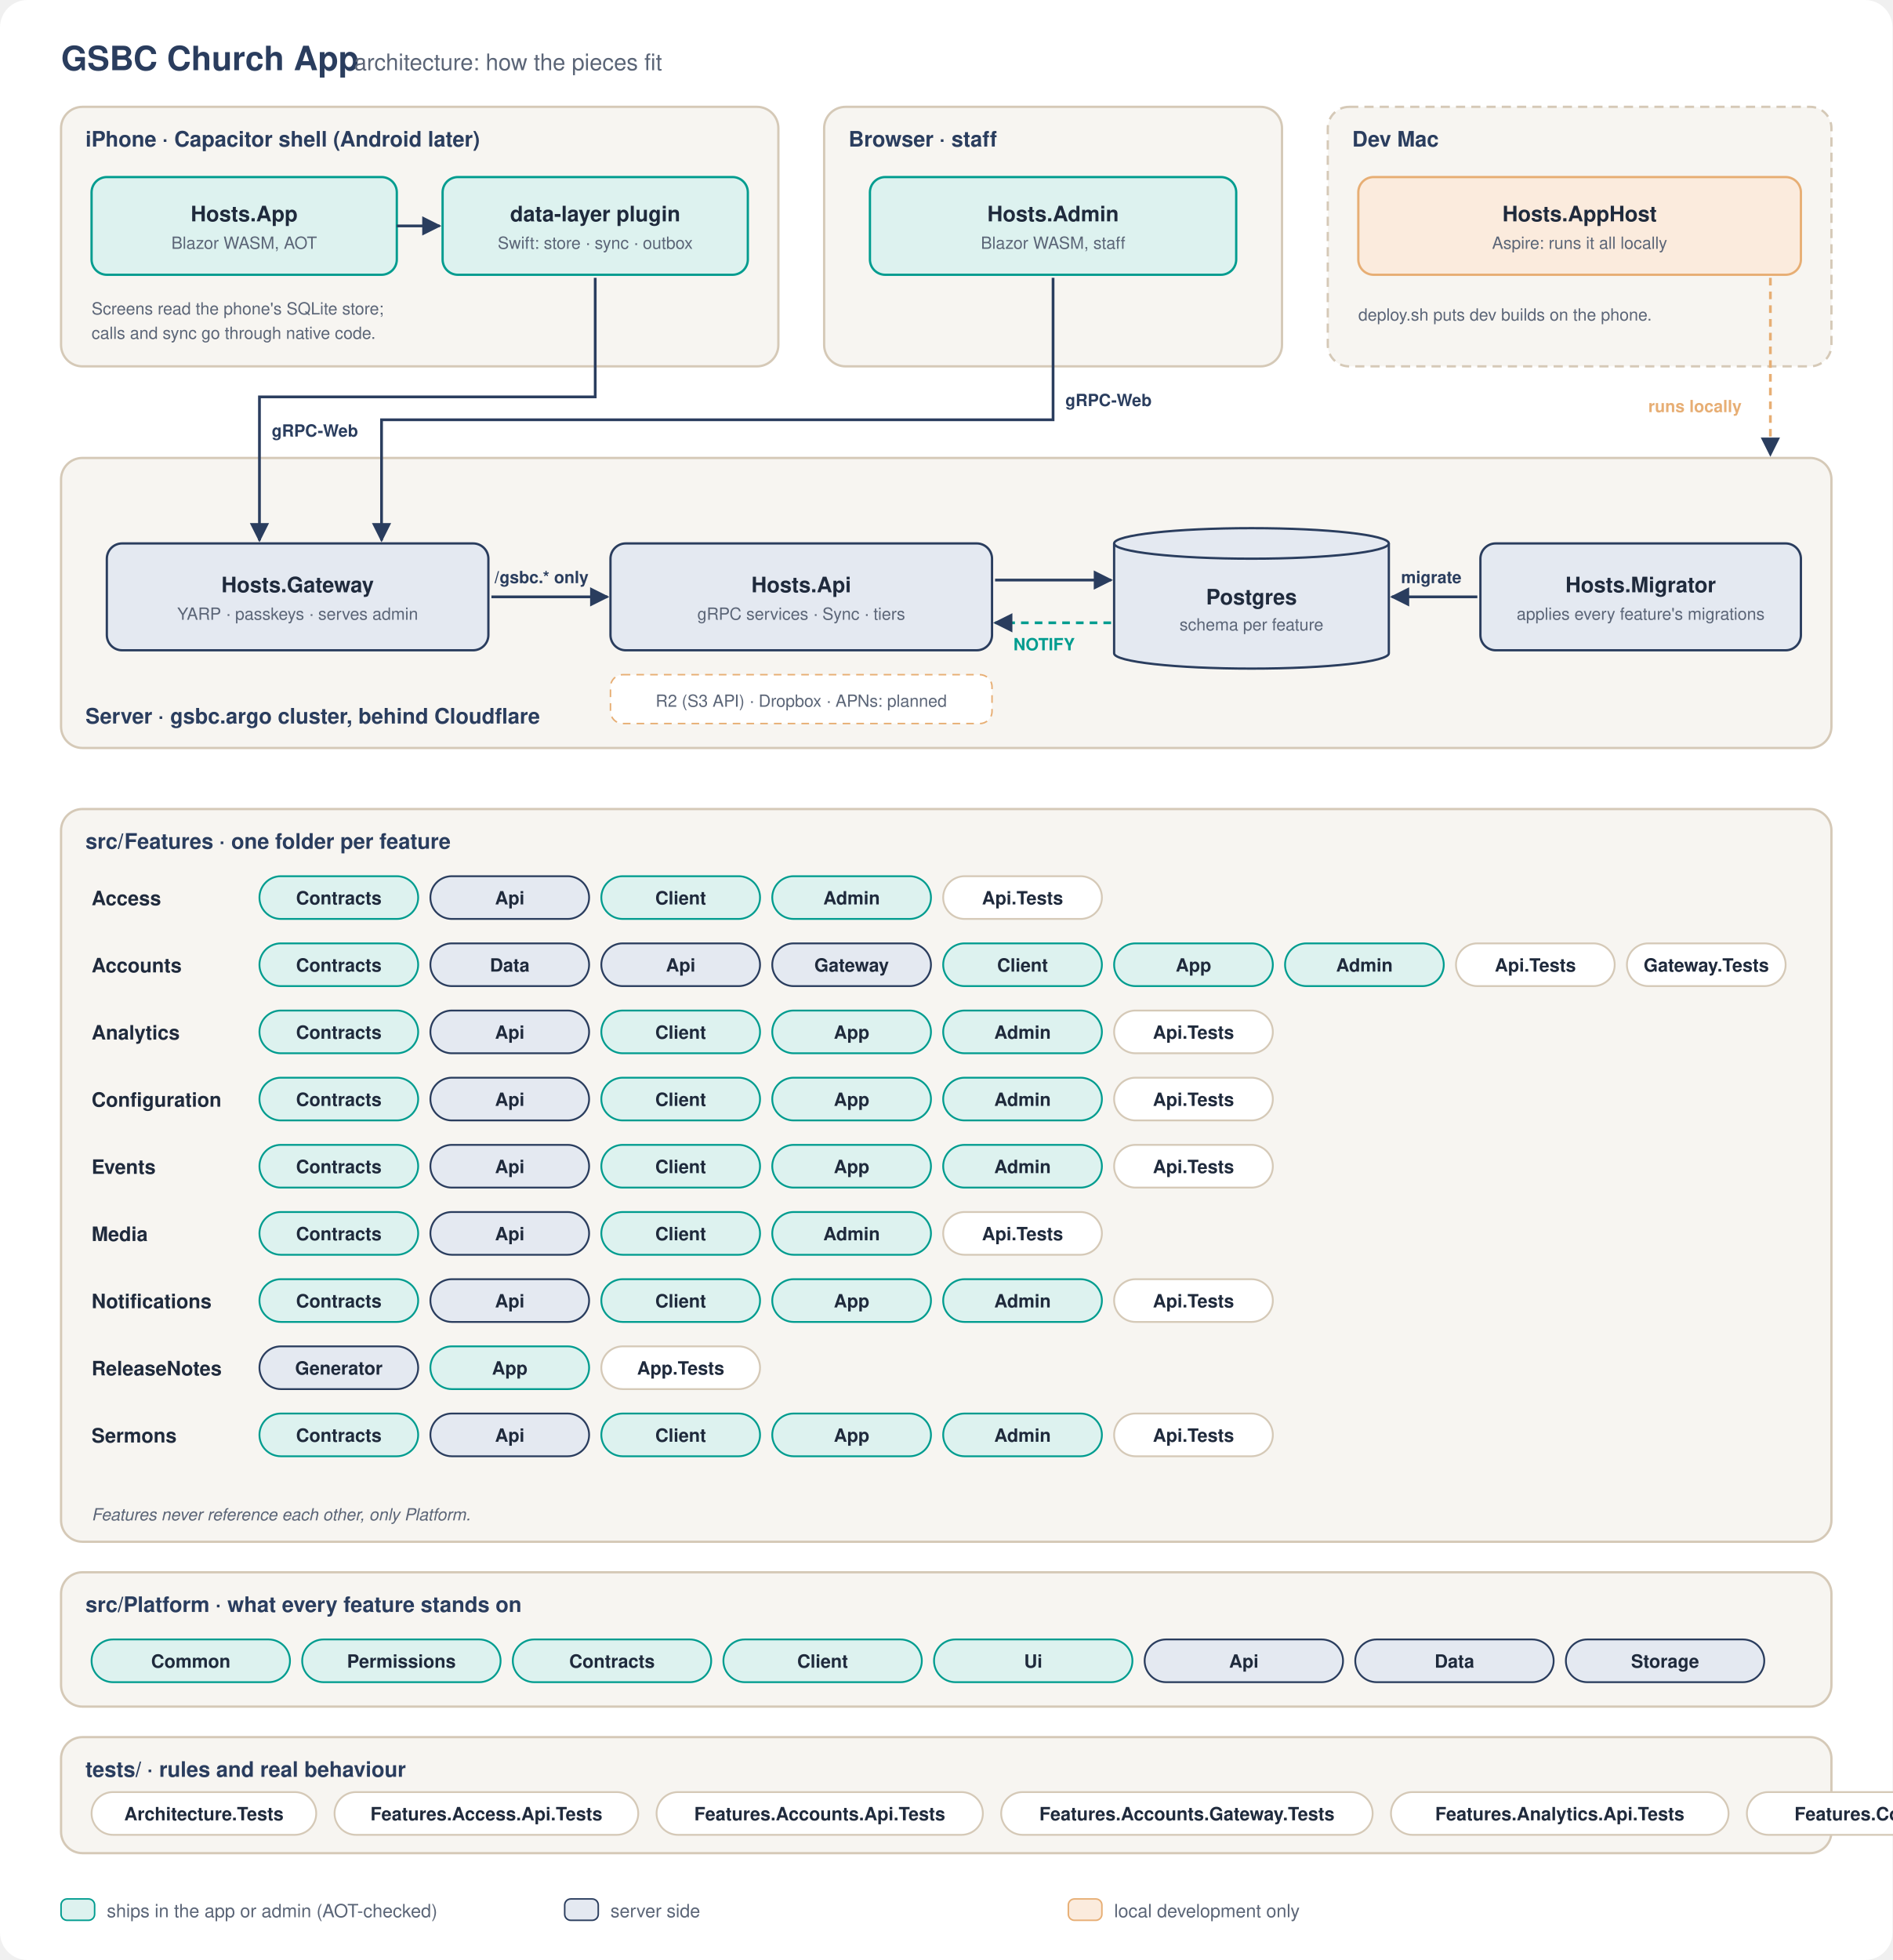
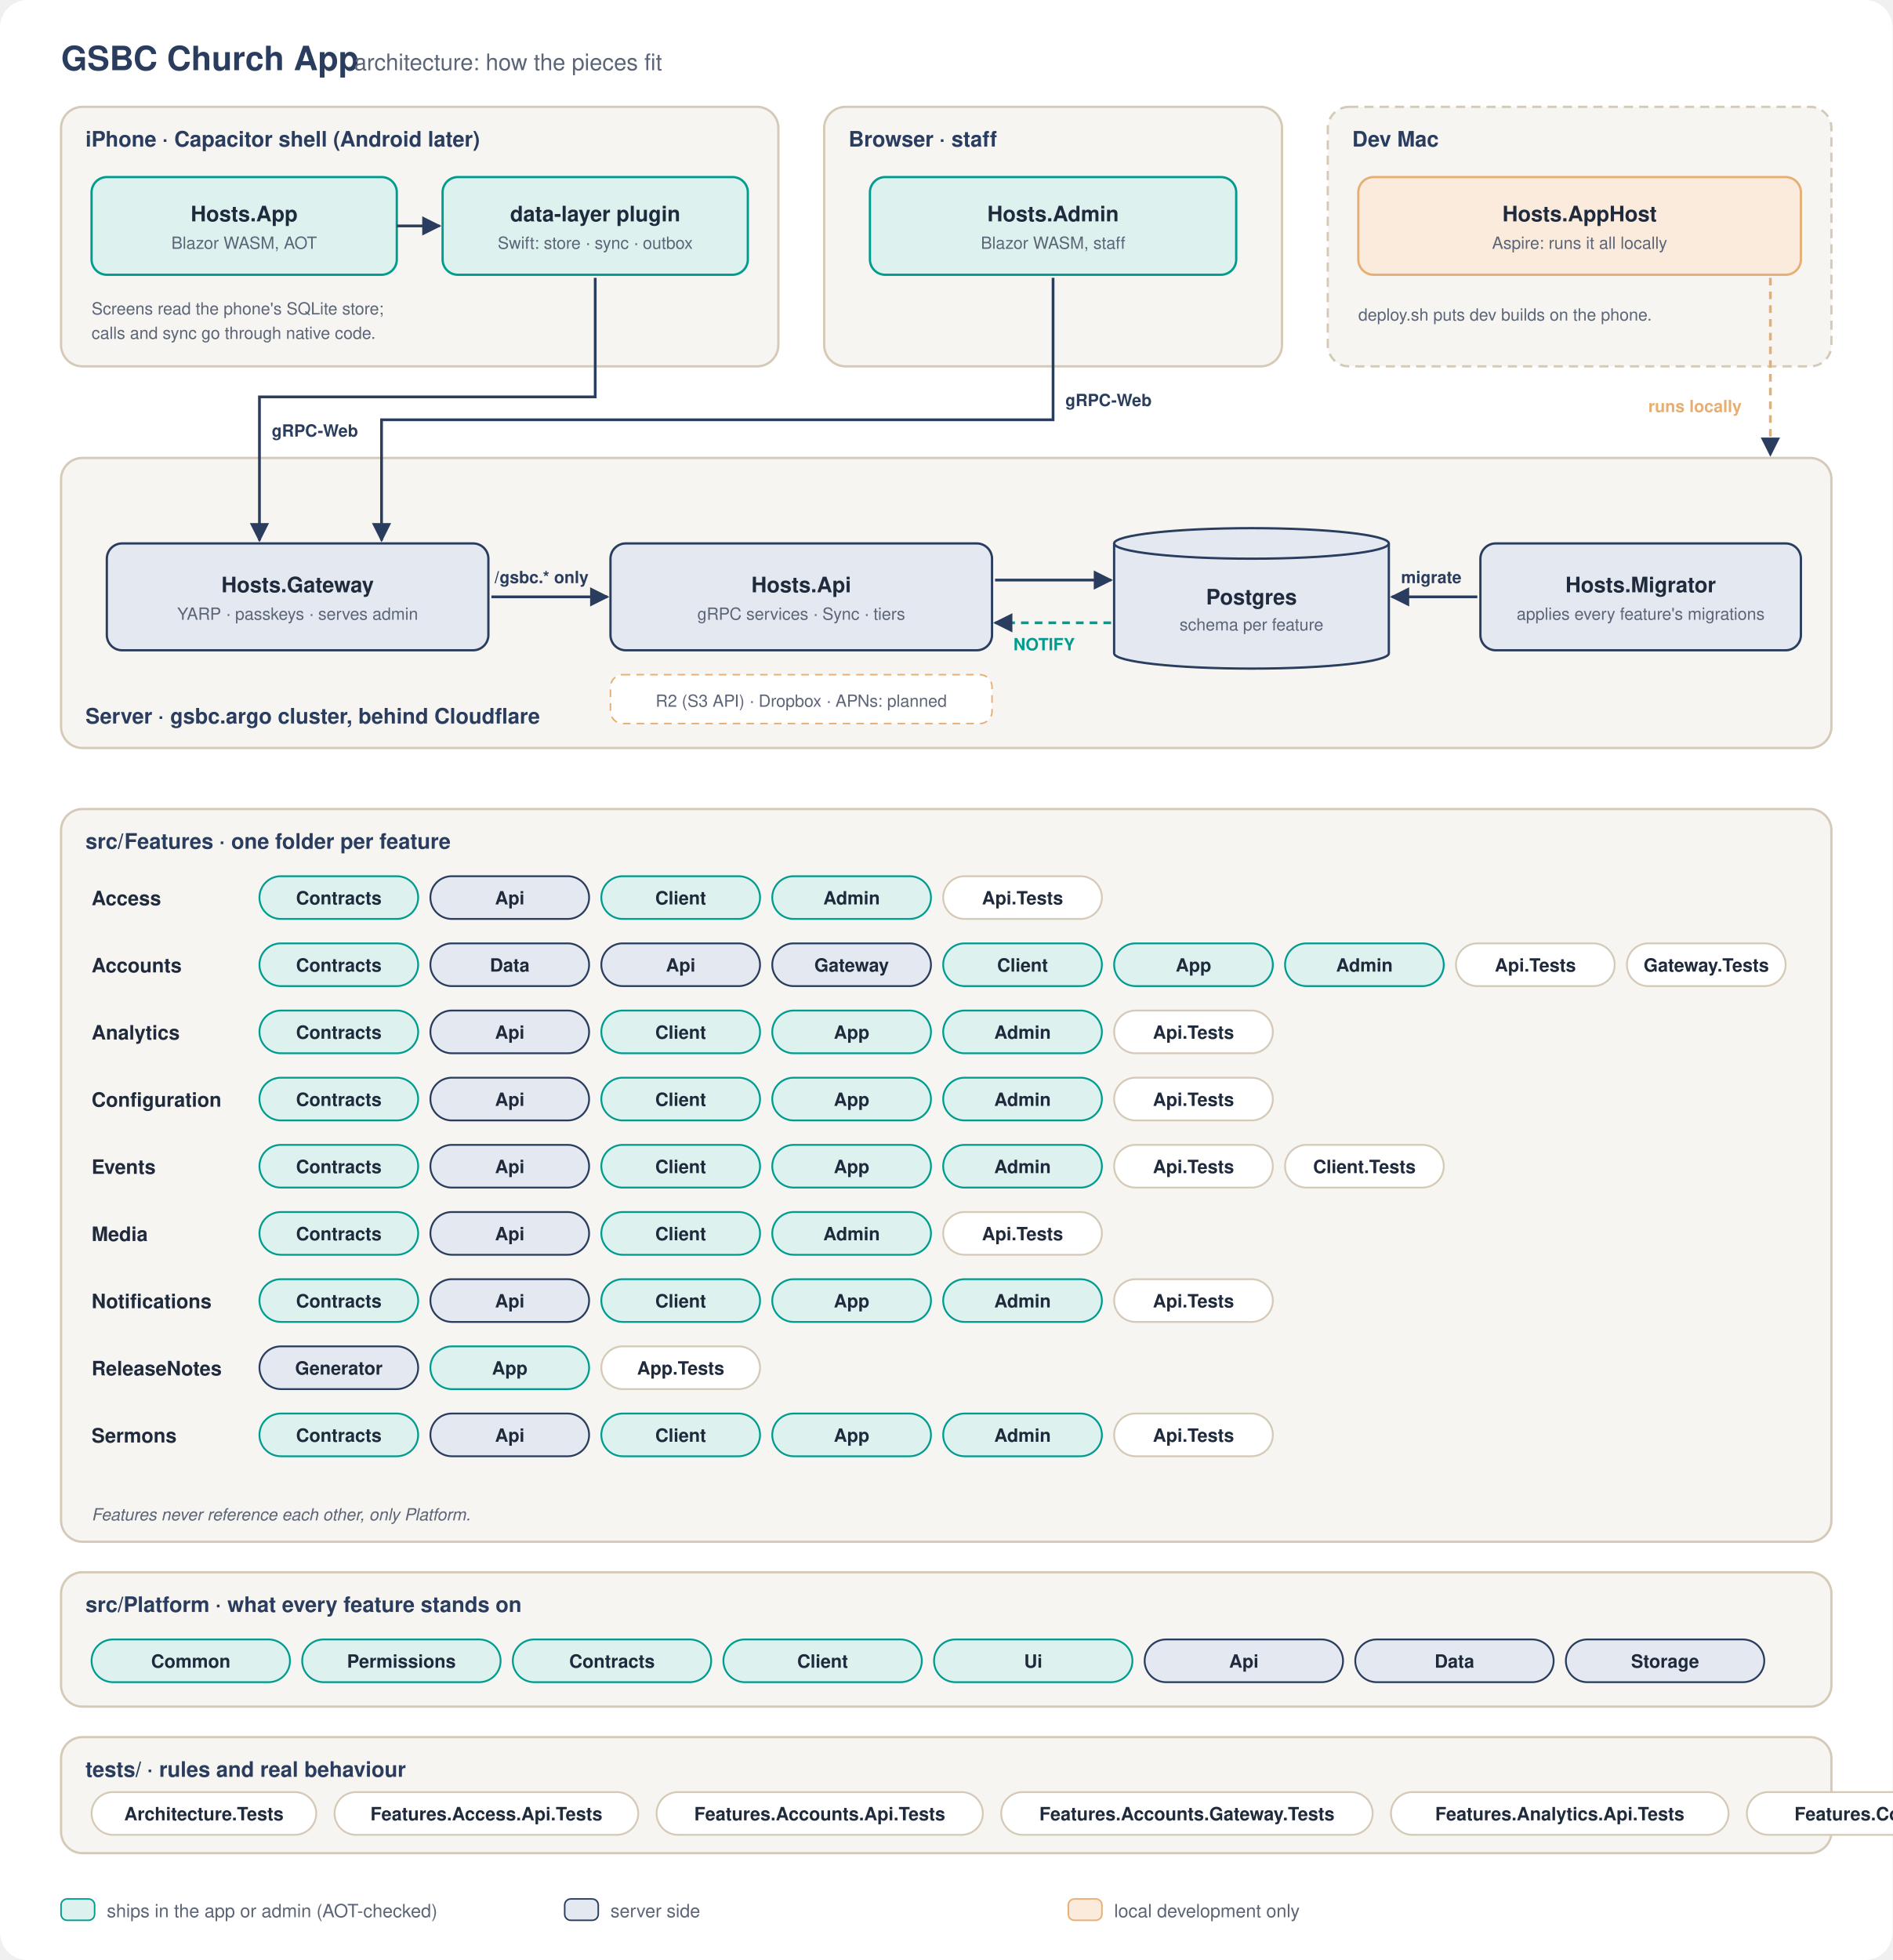
<svg xmlns="http://www.w3.org/2000/svg" viewBox="0 0 1240 1284" width="1240" height="1284" font-family="Montserrat, -apple-system, 'Segoe UI', Helvetica, Arial, sans-serif" role="img" aria-label="GSBC Church App architecture">
  <defs>
    <marker id="arrow" viewBox="0 0 10 10" refX="9" refY="5" markerWidth="7" markerHeight="7" orient="auto-start-reverse">
      <path d="M0,0 L10,5 L0,10 z" fill="#2A3D5E" />
    </marker>
  </defs>
  <rect width="1240" height="1284" rx="18" fill="#FFFFFF" />
  <text x="40" y="46" font-size="22" font-weight="700" fill="#2A3D5E" text-anchor="start">GSBC Church App</text>
  <text x="232" y="46" font-size="15" font-weight="400" fill="#5B6577" text-anchor="start">architecture: how the pieces fit</text>
  <rect x="40" y="70" width="470" height="170" rx="14" fill="#F7F5F1" stroke="#D5C9B7" stroke-width="1.5" />
  <text x="56" y="96" font-size="14" font-weight="700" fill="#2A3D5E" text-anchor="start">iPhone · Capacitor shell (Android later)</text>
  <g data-project="GSBC.ChurchApp.Hosts.App">
    <rect x="60" y="116" width="200" height="64" rx="10" fill="#DDF2EF" stroke="#009C8F" stroke-width="1.5" />
    <text x="160.0" y="145.0" font-size="14" font-weight="700" fill="#1F2A3C" text-anchor="middle">Hosts.App</text>
    <text x="160.0" y="163.0" font-size="11" font-weight="400" fill="#5B6577" text-anchor="middle">Blazor WASM, AOT</text>
  </g>
  <g>
    <rect x="290" y="116" width="200" height="64" rx="10" fill="#DDF2EF" stroke="#009C8F" stroke-width="1.5" />
    <text x="390.0" y="145.0" font-size="14" font-weight="700" fill="#1F2A3C" text-anchor="middle">data-layer plugin</text>
    <text x="390.0" y="163.0" font-size="11" font-weight="400" fill="#5B6577" text-anchor="middle">Swift: store · sync · outbox</text>
  </g>
  <path d="M260,148 L288,148" fill="none" stroke="#2A3D5E" stroke-width="1.8" marker-end="url(#arrow)" />
  <text x="60" y="206" font-size="11" font-weight="400" fill="#5B6577" text-anchor="start">Screens read the phone's SQLite store;</text>
  <text x="60" y="222" font-size="11" font-weight="400" fill="#5B6577" text-anchor="start">calls and sync go through native code.</text>
  <rect x="540" y="70" width="300" height="170" rx="14" fill="#F7F5F1" stroke="#D5C9B7" stroke-width="1.5" />
  <text x="556" y="96" font-size="14" font-weight="700" fill="#2A3D5E" text-anchor="start">Browser · staff</text>
  <g data-project="GSBC.ChurchApp.Hosts.Admin">
    <rect x="570" y="116" width="240" height="64" rx="10" fill="#DDF2EF" stroke="#009C8F" stroke-width="1.5" />
    <text x="690.0" y="145.0" font-size="14" font-weight="700" fill="#1F2A3C" text-anchor="middle">Hosts.Admin</text>
    <text x="690.0" y="163.0" font-size="11" font-weight="400" fill="#5B6577" text-anchor="middle">Blazor WASM, staff</text>
  </g>
  <rect x="870" y="70" width="330" height="170" rx="14" fill="#F7F5F1" stroke="#D5C9B7" stroke-width="1.5" stroke-dasharray="6 4" />
  <text x="886" y="96" font-size="14" font-weight="700" fill="#2A3D5E" text-anchor="start">Dev Mac</text>
  <g data-project="GSBC.ChurchApp.Hosts.AppHost">
    <rect x="890" y="116" width="290" height="64" rx="10" fill="#FBEBDD" stroke="#E7AE74" stroke-width="1.5" />
    <text x="1035.0" y="145.0" font-size="14" font-weight="700" fill="#1F2A3C" text-anchor="middle">Hosts.AppHost</text>
    <text x="1035.0" y="163.0" font-size="11" font-weight="400" fill="#5B6577" text-anchor="middle">Aspire: runs it all locally</text>
  </g>
  <text x="890" y="210" font-size="11" font-weight="400" fill="#5B6577" text-anchor="start">deploy.sh puts dev builds on the phone.</text>
  <rect x="40" y="300" width="1160" height="190" rx="14" fill="#F7F5F1" stroke="#D5C9B7" stroke-width="1.5" />
  <text x="56" y="474" font-size="14" font-weight="700" fill="#2A3D5E" text-anchor="start">Server · gsbc.argo cluster, behind Cloudflare</text>
  <g data-project="GSBC.ChurchApp.Hosts.Gateway">
    <rect x="70" y="356" width="250" height="70" rx="10" fill="#E4E9F1" stroke="#2A3D5E" stroke-width="1.5" />
    <text x="195.0" y="388.0" font-size="14" font-weight="700" fill="#1F2A3C" text-anchor="middle">Hosts.Gateway</text>
    <text x="195.0" y="406.0" font-size="11" font-weight="400" fill="#5B6577" text-anchor="middle">YARP · passkeys · serves admin</text>
  </g>
  <g data-project="GSBC.ChurchApp.Hosts.Api">
    <rect x="400" y="356" width="250" height="70" rx="10" fill="#E4E9F1" stroke="#2A3D5E" stroke-width="1.5" />
    <text x="525.0" y="388.0" font-size="14" font-weight="700" fill="#1F2A3C" text-anchor="middle">Hosts.Api</text>
    <text x="525.0" y="406.0" font-size="11" font-weight="400" fill="#5B6577" text-anchor="middle">gRPC services · Sync · tiers</text>
  </g>
  <path d="M730,356 a90.0,10 0 0,1 180,0 v72 a90.0,10 0 0,1 -180,0 z" fill="#E4E9F1" stroke="#2A3D5E" stroke-width="1.5" />
  <path d="M730,356 a90.0,10 0 0,0 180,0" fill="none" stroke="#2A3D5E" stroke-width="1.5" />
  <text x="820.0" y="396.0" font-size="14" font-weight="700" fill="#1F2A3C" text-anchor="middle">Postgres</text>
  <text x="820.0" y="413.0" font-size="11" font-weight="400" fill="#5B6577" text-anchor="middle">schema per feature</text>
  <g data-project="GSBC.ChurchApp.Hosts.Migrator">
    <rect x="970" y="356" width="210" height="70" rx="10" fill="#E4E9F1" stroke="#2A3D5E" stroke-width="1.5" />
    <text x="1075.0" y="388.0" font-size="14" font-weight="700" fill="#1F2A3C" text-anchor="middle">Hosts.Migrator</text>
    <text x="1075.0" y="406.0" font-size="11" font-weight="400" fill="#5B6577" text-anchor="middle">applies every feature's migrations</text>
  </g>
  <rect x="400" y="442" width="250" height="32" rx="8" fill="#FFFFFF" stroke="#E7AE74" stroke-dasharray="5 4" />
  <text x="525" y="463" font-size="11" font-weight="400" fill="#5B6577" text-anchor="middle">R2 (S3 API) · Dropbox · APNs: planned</text>
  <path d="M390,182 L390,260 L170,260 L170,354" fill="none" stroke="#2A3D5E" stroke-width="1.8" marker-end="url(#arrow)" />
  <text x="178" y="286" font-size="11" font-weight="600" fill="#2A3D5E" text-anchor="start">gRPC-Web</text>
  <path d="M690,182 L690,275 L250,275 L250,354" fill="none" stroke="#2A3D5E" stroke-width="1.8" marker-end="url(#arrow)" />
  <text x="698" y="266" font-size="11" font-weight="600" fill="#2A3D5E" text-anchor="start">gRPC-Web</text>
  <path d="M322,391 L398,391" fill="none" stroke="#2A3D5E" stroke-width="1.8" marker-end="url(#arrow)" />
  <text x="324" y="382" font-size="11" font-weight="600" fill="#2A3D5E" text-anchor="start">/gsbc.* only</text>
  <path d="M652,380 L728,380" fill="none" stroke="#2A3D5E" stroke-width="1.8" marker-end="url(#arrow)" />
  <path d="M728,408 L652,408" fill="none" stroke="#009C8F" stroke-width="1.8" stroke-dasharray="5 4" marker-end="url(#arrow)" />
  <text x="664" y="426" font-size="11" font-weight="600" fill="#009C8F" text-anchor="start">NOTIFY</text>
  <path d="M968,391 L912,391" fill="none" stroke="#2A3D5E" stroke-width="1.8" marker-end="url(#arrow)" />
  <text x="918" y="382" font-size="11" font-weight="600" fill="#2A3D5E" text-anchor="start">migrate</text>
  <path d="M1160,182 L1160,298" fill="none" stroke="#E7AE74" stroke-width="1.8" stroke-dasharray="5 4" marker-end="url(#arrow)" />
  <text x="1080" y="270" font-size="11" font-weight="600" fill="#E7AE74" text-anchor="start">runs locally</text>
  <rect x="40" y="530" width="1160" height="480" rx="14" fill="#F7F5F1" stroke="#D5C9B7" stroke-width="1.5" />
  <text x="56" y="556" font-size="14" font-weight="700" fill="#2A3D5E" text-anchor="start">src/Features · one folder per feature</text>
  <text x="60" y="593" font-size="13" font-weight="700" fill="#1F2A3C" text-anchor="start">Access</text>
  <g data-project="GSBC.ChurchApp.Features.Access.Contracts">
    <rect x="170" y="574" width="104" height="28" rx="14" fill="#DDF2EF" stroke="#009C8F" stroke-width="1.2" />
    <text x="222.0" y="592.5" font-size="12" font-weight="600" fill="#1F2A3C" text-anchor="middle">Contracts</text>
  </g>
  <g data-project="GSBC.ChurchApp.Features.Access.Api">
    <rect x="282" y="574" width="104" height="28" rx="14" fill="#E4E9F1" stroke="#2A3D5E" stroke-width="1.2" />
    <text x="334.0" y="592.5" font-size="12" font-weight="600" fill="#1F2A3C" text-anchor="middle">Api</text>
  </g>
  <g data-project="GSBC.ChurchApp.Features.Access.Client">
    <rect x="394" y="574" width="104" height="28" rx="14" fill="#DDF2EF" stroke="#009C8F" stroke-width="1.2" />
    <text x="446.0" y="592.5" font-size="12" font-weight="600" fill="#1F2A3C" text-anchor="middle">Client</text>
  </g>
  <g data-project="GSBC.ChurchApp.Features.Access.Admin">
    <rect x="506" y="574" width="104" height="28" rx="14" fill="#DDF2EF" stroke="#009C8F" stroke-width="1.2" />
    <text x="558.0" y="592.5" font-size="12" font-weight="600" fill="#1F2A3C" text-anchor="middle">Admin</text>
  </g>
  <g data-project="GSBC.ChurchApp.Features.Access.Api.Tests">
    <rect x="618" y="574" width="104" height="28" rx="14" fill="#FFFFFF" stroke="#D5C9B7" stroke-width="1.2" />
    <text x="670.0" y="592.5" font-size="12" font-weight="600" fill="#1F2A3C" text-anchor="middle">Api.Tests</text>
  </g>
  <text x="60" y="637" font-size="13" font-weight="700" fill="#1F2A3C" text-anchor="start">Accounts</text>
  <g data-project="GSBC.ChurchApp.Features.Accounts.Contracts">
    <rect x="170" y="618" width="104" height="28" rx="14" fill="#DDF2EF" stroke="#009C8F" stroke-width="1.2" />
    <text x="222.0" y="636.5" font-size="12" font-weight="600" fill="#1F2A3C" text-anchor="middle">Contracts</text>
  </g>
  <g data-project="GSBC.ChurchApp.Features.Accounts.Data">
    <rect x="282" y="618" width="104" height="28" rx="14" fill="#E4E9F1" stroke="#2A3D5E" stroke-width="1.2" />
    <text x="334.0" y="636.5" font-size="12" font-weight="600" fill="#1F2A3C" text-anchor="middle">Data</text>
  </g>
  <g data-project="GSBC.ChurchApp.Features.Accounts.Api">
    <rect x="394" y="618" width="104" height="28" rx="14" fill="#E4E9F1" stroke="#2A3D5E" stroke-width="1.2" />
    <text x="446.0" y="636.5" font-size="12" font-weight="600" fill="#1F2A3C" text-anchor="middle">Api</text>
  </g>
  <g data-project="GSBC.ChurchApp.Features.Accounts.Gateway">
    <rect x="506" y="618" width="104" height="28" rx="14" fill="#E4E9F1" stroke="#2A3D5E" stroke-width="1.2" />
    <text x="558.0" y="636.5" font-size="12" font-weight="600" fill="#1F2A3C" text-anchor="middle">Gateway</text>
  </g>
  <g data-project="GSBC.ChurchApp.Features.Accounts.Client">
    <rect x="618" y="618" width="104" height="28" rx="14" fill="#DDF2EF" stroke="#009C8F" stroke-width="1.2" />
    <text x="670.0" y="636.5" font-size="12" font-weight="600" fill="#1F2A3C" text-anchor="middle">Client</text>
  </g>
  <g data-project="GSBC.ChurchApp.Features.Accounts.App">
    <rect x="730" y="618" width="104" height="28" rx="14" fill="#DDF2EF" stroke="#009C8F" stroke-width="1.2" />
    <text x="782.0" y="636.5" font-size="12" font-weight="600" fill="#1F2A3C" text-anchor="middle">App</text>
  </g>
  <g data-project="GSBC.ChurchApp.Features.Accounts.Admin">
    <rect x="842" y="618" width="104" height="28" rx="14" fill="#DDF2EF" stroke="#009C8F" stroke-width="1.2" />
    <text x="894.0" y="636.5" font-size="12" font-weight="600" fill="#1F2A3C" text-anchor="middle">Admin</text>
  </g>
  <g data-project="GSBC.ChurchApp.Features.Accounts.Api.Tests">
    <rect x="954" y="618" width="104" height="28" rx="14" fill="#FFFFFF" stroke="#D5C9B7" stroke-width="1.2" />
    <text x="1006.0" y="636.5" font-size="12" font-weight="600" fill="#1F2A3C" text-anchor="middle">Api.Tests</text>
  </g>
  <g data-project="GSBC.ChurchApp.Features.Accounts.Gateway.Tests">
    <rect x="1066" y="618" width="104" height="28" rx="14" fill="#FFFFFF" stroke="#D5C9B7" stroke-width="1.2" />
    <text x="1118.0" y="636.5" font-size="12" font-weight="600" fill="#1F2A3C" text-anchor="middle">Gateway.Tests</text>
  </g>
  <text x="60" y="681" font-size="13" font-weight="700" fill="#1F2A3C" text-anchor="start">Analytics</text>
  <g data-project="GSBC.ChurchApp.Features.Analytics.Contracts">
    <rect x="170" y="662" width="104" height="28" rx="14" fill="#DDF2EF" stroke="#009C8F" stroke-width="1.2" />
    <text x="222.0" y="680.5" font-size="12" font-weight="600" fill="#1F2A3C" text-anchor="middle">Contracts</text>
  </g>
  <g data-project="GSBC.ChurchApp.Features.Analytics.Api">
    <rect x="282" y="662" width="104" height="28" rx="14" fill="#E4E9F1" stroke="#2A3D5E" stroke-width="1.2" />
    <text x="334.0" y="680.5" font-size="12" font-weight="600" fill="#1F2A3C" text-anchor="middle">Api</text>
  </g>
  <g data-project="GSBC.ChurchApp.Features.Analytics.Client">
    <rect x="394" y="662" width="104" height="28" rx="14" fill="#DDF2EF" stroke="#009C8F" stroke-width="1.2" />
    <text x="446.0" y="680.5" font-size="12" font-weight="600" fill="#1F2A3C" text-anchor="middle">Client</text>
  </g>
  <g data-project="GSBC.ChurchApp.Features.Analytics.App">
    <rect x="506" y="662" width="104" height="28" rx="14" fill="#DDF2EF" stroke="#009C8F" stroke-width="1.2" />
    <text x="558.0" y="680.5" font-size="12" font-weight="600" fill="#1F2A3C" text-anchor="middle">App</text>
  </g>
  <g data-project="GSBC.ChurchApp.Features.Analytics.Admin">
    <rect x="618" y="662" width="104" height="28" rx="14" fill="#DDF2EF" stroke="#009C8F" stroke-width="1.2" />
    <text x="670.0" y="680.5" font-size="12" font-weight="600" fill="#1F2A3C" text-anchor="middle">Admin</text>
  </g>
  <g data-project="GSBC.ChurchApp.Features.Analytics.Api.Tests">
    <rect x="730" y="662" width="104" height="28" rx="14" fill="#FFFFFF" stroke="#D5C9B7" stroke-width="1.2" />
    <text x="782.0" y="680.5" font-size="12" font-weight="600" fill="#1F2A3C" text-anchor="middle">Api.Tests</text>
  </g>
  <text x="60" y="725" font-size="13" font-weight="700" fill="#1F2A3C" text-anchor="start">Configuration</text>
  <g data-project="GSBC.ChurchApp.Features.Configuration.Contracts">
    <rect x="170" y="706" width="104" height="28" rx="14" fill="#DDF2EF" stroke="#009C8F" stroke-width="1.2" />
    <text x="222.0" y="724.5" font-size="12" font-weight="600" fill="#1F2A3C" text-anchor="middle">Contracts</text>
  </g>
  <g data-project="GSBC.ChurchApp.Features.Configuration.Api">
    <rect x="282" y="706" width="104" height="28" rx="14" fill="#E4E9F1" stroke="#2A3D5E" stroke-width="1.2" />
    <text x="334.0" y="724.5" font-size="12" font-weight="600" fill="#1F2A3C" text-anchor="middle">Api</text>
  </g>
  <g data-project="GSBC.ChurchApp.Features.Configuration.Client">
    <rect x="394" y="706" width="104" height="28" rx="14" fill="#DDF2EF" stroke="#009C8F" stroke-width="1.2" />
    <text x="446.0" y="724.5" font-size="12" font-weight="600" fill="#1F2A3C" text-anchor="middle">Client</text>
  </g>
  <g data-project="GSBC.ChurchApp.Features.Configuration.App">
    <rect x="506" y="706" width="104" height="28" rx="14" fill="#DDF2EF" stroke="#009C8F" stroke-width="1.2" />
    <text x="558.0" y="724.5" font-size="12" font-weight="600" fill="#1F2A3C" text-anchor="middle">App</text>
  </g>
  <g data-project="GSBC.ChurchApp.Features.Configuration.Admin">
    <rect x="618" y="706" width="104" height="28" rx="14" fill="#DDF2EF" stroke="#009C8F" stroke-width="1.2" />
    <text x="670.0" y="724.5" font-size="12" font-weight="600" fill="#1F2A3C" text-anchor="middle">Admin</text>
  </g>
  <g data-project="GSBC.ChurchApp.Features.Configuration.Api.Tests">
    <rect x="730" y="706" width="104" height="28" rx="14" fill="#FFFFFF" stroke="#D5C9B7" stroke-width="1.2" />
    <text x="782.0" y="724.5" font-size="12" font-weight="600" fill="#1F2A3C" text-anchor="middle">Api.Tests</text>
  </g>
  <text x="60" y="769" font-size="13" font-weight="700" fill="#1F2A3C" text-anchor="start">Events</text>
  <g data-project="GSBC.ChurchApp.Features.Events.Contracts">
    <rect x="170" y="750" width="104" height="28" rx="14" fill="#DDF2EF" stroke="#009C8F" stroke-width="1.2" />
    <text x="222.0" y="768.5" font-size="12" font-weight="600" fill="#1F2A3C" text-anchor="middle">Contracts</text>
  </g>
  <g data-project="GSBC.ChurchApp.Features.Events.Api">
    <rect x="282" y="750" width="104" height="28" rx="14" fill="#E4E9F1" stroke="#2A3D5E" stroke-width="1.2" />
    <text x="334.0" y="768.5" font-size="12" font-weight="600" fill="#1F2A3C" text-anchor="middle">Api</text>
  </g>
  <g data-project="GSBC.ChurchApp.Features.Events.Client">
    <rect x="394" y="750" width="104" height="28" rx="14" fill="#DDF2EF" stroke="#009C8F" stroke-width="1.2" />
    <text x="446.0" y="768.5" font-size="12" font-weight="600" fill="#1F2A3C" text-anchor="middle">Client</text>
  </g>
  <g data-project="GSBC.ChurchApp.Features.Events.App">
    <rect x="506" y="750" width="104" height="28" rx="14" fill="#DDF2EF" stroke="#009C8F" stroke-width="1.2" />
    <text x="558.0" y="768.5" font-size="12" font-weight="600" fill="#1F2A3C" text-anchor="middle">App</text>
  </g>
  <g data-project="GSBC.ChurchApp.Features.Events.Admin">
    <rect x="618" y="750" width="104" height="28" rx="14" fill="#DDF2EF" stroke="#009C8F" stroke-width="1.2" />
    <text x="670.0" y="768.5" font-size="12" font-weight="600" fill="#1F2A3C" text-anchor="middle">Admin</text>
  </g>
  <g data-project="GSBC.ChurchApp.Features.Events.Api.Tests">
    <rect x="730" y="750" width="104" height="28" rx="14" fill="#FFFFFF" stroke="#D5C9B7" stroke-width="1.2" />
    <text x="782.0" y="768.5" font-size="12" font-weight="600" fill="#1F2A3C" text-anchor="middle">Api.Tests</text>
  </g>
+   <g data-project="GSBC.ChurchApp.Features.Events.Client.Tests">
+     <rect x="842" y="750" width="104" height="28" rx="14" fill="#FFFFFF" stroke="#D5C9B7" stroke-width="1.2" />
+     <text x="894.0" y="768.5" font-size="12" font-weight="600" fill="#1F2A3C" text-anchor="middle">Client.Tests</text>
+   </g>
  <text x="60" y="813" font-size="13" font-weight="700" fill="#1F2A3C" text-anchor="start">Media</text>
  <g data-project="GSBC.ChurchApp.Features.Media.Contracts">
    <rect x="170" y="794" width="104" height="28" rx="14" fill="#DDF2EF" stroke="#009C8F" stroke-width="1.2" />
    <text x="222.0" y="812.5" font-size="12" font-weight="600" fill="#1F2A3C" text-anchor="middle">Contracts</text>
  </g>
  <g data-project="GSBC.ChurchApp.Features.Media.Api">
    <rect x="282" y="794" width="104" height="28" rx="14" fill="#E4E9F1" stroke="#2A3D5E" stroke-width="1.2" />
    <text x="334.0" y="812.5" font-size="12" font-weight="600" fill="#1F2A3C" text-anchor="middle">Api</text>
  </g>
  <g data-project="GSBC.ChurchApp.Features.Media.Client">
    <rect x="394" y="794" width="104" height="28" rx="14" fill="#DDF2EF" stroke="#009C8F" stroke-width="1.2" />
    <text x="446.0" y="812.5" font-size="12" font-weight="600" fill="#1F2A3C" text-anchor="middle">Client</text>
  </g>
  <g data-project="GSBC.ChurchApp.Features.Media.Admin">
    <rect x="506" y="794" width="104" height="28" rx="14" fill="#DDF2EF" stroke="#009C8F" stroke-width="1.2" />
    <text x="558.0" y="812.5" font-size="12" font-weight="600" fill="#1F2A3C" text-anchor="middle">Admin</text>
  </g>
  <g data-project="GSBC.ChurchApp.Features.Media.Api.Tests">
    <rect x="618" y="794" width="104" height="28" rx="14" fill="#FFFFFF" stroke="#D5C9B7" stroke-width="1.2" />
    <text x="670.0" y="812.5" font-size="12" font-weight="600" fill="#1F2A3C" text-anchor="middle">Api.Tests</text>
  </g>
  <text x="60" y="857" font-size="13" font-weight="700" fill="#1F2A3C" text-anchor="start">Notifications</text>
  <g data-project="GSBC.ChurchApp.Features.Notifications.Contracts">
    <rect x="170" y="838" width="104" height="28" rx="14" fill="#DDF2EF" stroke="#009C8F" stroke-width="1.2" />
    <text x="222.0" y="856.5" font-size="12" font-weight="600" fill="#1F2A3C" text-anchor="middle">Contracts</text>
  </g>
  <g data-project="GSBC.ChurchApp.Features.Notifications.Api">
    <rect x="282" y="838" width="104" height="28" rx="14" fill="#E4E9F1" stroke="#2A3D5E" stroke-width="1.2" />
    <text x="334.0" y="856.5" font-size="12" font-weight="600" fill="#1F2A3C" text-anchor="middle">Api</text>
  </g>
  <g data-project="GSBC.ChurchApp.Features.Notifications.Client">
    <rect x="394" y="838" width="104" height="28" rx="14" fill="#DDF2EF" stroke="#009C8F" stroke-width="1.2" />
    <text x="446.0" y="856.5" font-size="12" font-weight="600" fill="#1F2A3C" text-anchor="middle">Client</text>
  </g>
  <g data-project="GSBC.ChurchApp.Features.Notifications.App">
    <rect x="506" y="838" width="104" height="28" rx="14" fill="#DDF2EF" stroke="#009C8F" stroke-width="1.2" />
    <text x="558.0" y="856.5" font-size="12" font-weight="600" fill="#1F2A3C" text-anchor="middle">App</text>
  </g>
  <g data-project="GSBC.ChurchApp.Features.Notifications.Admin">
    <rect x="618" y="838" width="104" height="28" rx="14" fill="#DDF2EF" stroke="#009C8F" stroke-width="1.2" />
    <text x="670.0" y="856.5" font-size="12" font-weight="600" fill="#1F2A3C" text-anchor="middle">Admin</text>
  </g>
  <g data-project="GSBC.ChurchApp.Features.Notifications.Api.Tests">
    <rect x="730" y="838" width="104" height="28" rx="14" fill="#FFFFFF" stroke="#D5C9B7" stroke-width="1.2" />
    <text x="782.0" y="856.5" font-size="12" font-weight="600" fill="#1F2A3C" text-anchor="middle">Api.Tests</text>
  </g>
  <text x="60" y="901" font-size="13" font-weight="700" fill="#1F2A3C" text-anchor="start">ReleaseNotes</text>
  <g data-project="GSBC.ChurchApp.Features.ReleaseNotes.Generator">
    <rect x="170" y="882" width="104" height="28" rx="14" fill="#E4E9F1" stroke="#2A3D5E" stroke-width="1.2" />
    <text x="222.0" y="900.5" font-size="12" font-weight="600" fill="#1F2A3C" text-anchor="middle">Generator</text>
  </g>
  <g data-project="GSBC.ChurchApp.Features.ReleaseNotes.App">
    <rect x="282" y="882" width="104" height="28" rx="14" fill="#DDF2EF" stroke="#009C8F" stroke-width="1.2" />
    <text x="334.0" y="900.5" font-size="12" font-weight="600" fill="#1F2A3C" text-anchor="middle">App</text>
  </g>
  <g data-project="GSBC.ChurchApp.Features.ReleaseNotes.App.Tests">
    <rect x="394" y="882" width="104" height="28" rx="14" fill="#FFFFFF" stroke="#D5C9B7" stroke-width="1.2" />
    <text x="446.0" y="900.5" font-size="12" font-weight="600" fill="#1F2A3C" text-anchor="middle">App.Tests</text>
  </g>
  <text x="60" y="945" font-size="13" font-weight="700" fill="#1F2A3C" text-anchor="start">Sermons</text>
  <g data-project="GSBC.ChurchApp.Features.Sermons.Contracts">
    <rect x="170" y="926" width="104" height="28" rx="14" fill="#DDF2EF" stroke="#009C8F" stroke-width="1.2" />
    <text x="222.0" y="944.5" font-size="12" font-weight="600" fill="#1F2A3C" text-anchor="middle">Contracts</text>
  </g>
  <g data-project="GSBC.ChurchApp.Features.Sermons.Api">
    <rect x="282" y="926" width="104" height="28" rx="14" fill="#E4E9F1" stroke="#2A3D5E" stroke-width="1.2" />
    <text x="334.0" y="944.5" font-size="12" font-weight="600" fill="#1F2A3C" text-anchor="middle">Api</text>
  </g>
  <g data-project="GSBC.ChurchApp.Features.Sermons.Client">
    <rect x="394" y="926" width="104" height="28" rx="14" fill="#DDF2EF" stroke="#009C8F" stroke-width="1.2" />
    <text x="446.0" y="944.5" font-size="12" font-weight="600" fill="#1F2A3C" text-anchor="middle">Client</text>
  </g>
  <g data-project="GSBC.ChurchApp.Features.Sermons.App">
    <rect x="506" y="926" width="104" height="28" rx="14" fill="#DDF2EF" stroke="#009C8F" stroke-width="1.2" />
    <text x="558.0" y="944.5" font-size="12" font-weight="600" fill="#1F2A3C" text-anchor="middle">App</text>
  </g>
  <g data-project="GSBC.ChurchApp.Features.Sermons.Admin">
    <rect x="618" y="926" width="104" height="28" rx="14" fill="#DDF2EF" stroke="#009C8F" stroke-width="1.2" />
    <text x="670.0" y="944.5" font-size="12" font-weight="600" fill="#1F2A3C" text-anchor="middle">Admin</text>
  </g>
  <g data-project="GSBC.ChurchApp.Features.Sermons.Api.Tests">
    <rect x="730" y="926" width="104" height="28" rx="14" fill="#FFFFFF" stroke="#D5C9B7" stroke-width="1.2" />
    <text x="782.0" y="944.5" font-size="12" font-weight="600" fill="#1F2A3C" text-anchor="middle">Api.Tests</text>
  </g>
  <text x="60" y="996" font-size="11" font-weight="400" fill="#5B6577" text-anchor="start" font-style="italic">Features never reference each other, only Platform.</text>
  <rect x="40" y="1030" width="1160" height="88" rx="14" fill="#F7F5F1" stroke="#D5C9B7" stroke-width="1.5" />
  <text x="56" y="1056" font-size="14" font-weight="700" fill="#2A3D5E" text-anchor="start">src/Platform · what every feature stands on</text>
  <g data-project="GSBC.ChurchApp.Platform.Common">
    <rect x="60" y="1074" width="130" height="28" rx="14" fill="#DDF2EF" stroke="#009C8F" stroke-width="1.2" />
    <text x="125.0" y="1092.5" font-size="12" font-weight="600" fill="#1F2A3C" text-anchor="middle">Common</text>
  </g>
  <g data-project="GSBC.ChurchApp.Platform.Permissions">
    <rect x="198" y="1074" width="130" height="28" rx="14" fill="#DDF2EF" stroke="#009C8F" stroke-width="1.2" />
    <text x="263.0" y="1092.5" font-size="12" font-weight="600" fill="#1F2A3C" text-anchor="middle">Permissions</text>
  </g>
  <g data-project="GSBC.ChurchApp.Platform.Contracts">
    <rect x="336" y="1074" width="130" height="28" rx="14" fill="#DDF2EF" stroke="#009C8F" stroke-width="1.2" />
    <text x="401.0" y="1092.5" font-size="12" font-weight="600" fill="#1F2A3C" text-anchor="middle">Contracts</text>
  </g>
  <g data-project="GSBC.ChurchApp.Platform.Client">
    <rect x="474" y="1074" width="130" height="28" rx="14" fill="#DDF2EF" stroke="#009C8F" stroke-width="1.2" />
    <text x="539.0" y="1092.5" font-size="12" font-weight="600" fill="#1F2A3C" text-anchor="middle">Client</text>
  </g>
  <g data-project="GSBC.ChurchApp.Platform.Ui">
    <rect x="612" y="1074" width="130" height="28" rx="14" fill="#DDF2EF" stroke="#009C8F" stroke-width="1.2" />
    <text x="677.0" y="1092.5" font-size="12" font-weight="600" fill="#1F2A3C" text-anchor="middle">Ui</text>
  </g>
  <g data-project="GSBC.ChurchApp.Platform.Api">
    <rect x="750" y="1074" width="130" height="28" rx="14" fill="#E4E9F1" stroke="#2A3D5E" stroke-width="1.2" />
    <text x="815.0" y="1092.5" font-size="12" font-weight="600" fill="#1F2A3C" text-anchor="middle">Api</text>
  </g>
  <g data-project="GSBC.ChurchApp.Platform.Data">
    <rect x="888" y="1074" width="130" height="28" rx="14" fill="#E4E9F1" stroke="#2A3D5E" stroke-width="1.2" />
    <text x="953.0" y="1092.5" font-size="12" font-weight="600" fill="#1F2A3C" text-anchor="middle">Data</text>
  </g>
  <g data-project="GSBC.ChurchApp.Platform.Storage">
    <rect x="1026" y="1074" width="130" height="28" rx="14" fill="#E4E9F1" stroke="#2A3D5E" stroke-width="1.2" />
    <text x="1091.0" y="1092.5" font-size="12" font-weight="600" fill="#1F2A3C" text-anchor="middle">Storage</text>
  </g>
  <rect x="40" y="1138" width="1160" height="76" rx="14" fill="#F7F5F1" stroke="#D5C9B7" stroke-width="1.5" />
  <text x="56" y="1164" font-size="14" font-weight="700" fill="#2A3D5E" text-anchor="start">tests/ · rules and real behaviour</text>
  <g data-project="GSBC.ChurchApp.Architecture.Tests">
    <rect x="60" y="1174" width="147.2" height="28" rx="14" fill="#FFFFFF" stroke="#D5C9B7" stroke-width="1.2" />
    <text x="133.6" y="1192.5" font-size="12" font-weight="600" fill="#1F2A3C" text-anchor="middle">Architecture.Tests</text>
  </g>
  <g data-project="GSBC.ChurchApp.Features.Access.Api.Tests">
    <rect x="219.2" y="1174" width="199.0" height="28" rx="14" fill="#FFFFFF" stroke="#D5C9B7" stroke-width="1.2" />
    <text x="318.7" y="1192.5" font-size="12" font-weight="600" fill="#1F2A3C" text-anchor="middle">Features.Access.Api.Tests</text>
  </g>
  <g data-project="GSBC.ChurchApp.Features.Accounts.Api.Tests">
    <rect x="430.2" y="1174" width="213.8" height="28" rx="14" fill="#FFFFFF" stroke="#D5C9B7" stroke-width="1.2" />
    <text x="537.1" y="1192.5" font-size="12" font-weight="600" fill="#1F2A3C" text-anchor="middle">Features.Accounts.Api.Tests</text>
  </g>
  <g data-project="GSBC.ChurchApp.Features.Accounts.Gateway.Tests">
    <rect x="656.0" y="1174" width="243.4" height="28" rx="14" fill="#FFFFFF" stroke="#D5C9B7" stroke-width="1.2" />
    <text x="777.7" y="1192.5" font-size="12" font-weight="600" fill="#1F2A3C" text-anchor="middle">Features.Accounts.Gateway.Tests</text>
  </g>
  <g data-project="GSBC.ChurchApp.Features.Analytics.Api.Tests">
    <rect x="911.4" y="1174" width="221.2" height="28" rx="14" fill="#FFFFFF" stroke="#D5C9B7" stroke-width="1.2" />
    <text x="1022.0" y="1192.5" font-size="12" font-weight="600" fill="#1F2A3C" text-anchor="middle">Features.Analytics.Api.Tests</text>
  </g>
  <g data-project="GSBC.ChurchApp.Features.Configuration.Api.Tests">
    <rect x="1144.6" y="1174" width="250.8" height="28" rx="14" fill="#FFFFFF" stroke="#D5C9B7" stroke-width="1.2" />
    <text x="1270.0" y="1192.5" font-size="12" font-weight="600" fill="#1F2A3C" text-anchor="middle">Features.Configuration.Api.Tests</text>
  </g>
  <g data-project="GSBC.ChurchApp.Features.Events.Api.Tests">
    <rect x="1407.4" y="1174" width="199.0" height="28" rx="14" fill="#FFFFFF" stroke="#D5C9B7" stroke-width="1.2" />
    <text x="1506.9" y="1192.5" font-size="12" font-weight="600" fill="#1F2A3C" text-anchor="middle">Features.Events.Api.Tests</text>
  </g>
+   <g data-project="GSBC.ChurchApp.Features.Events.Client.Tests">
+     <rect x="1618.4" y="1174" width="221.2" height="28" rx="14" fill="#FFFFFF" stroke="#D5C9B7" stroke-width="1.2" />
+     <text x="1729" y="1192.5" font-size="12" font-weight="600" fill="#1F2A3C" text-anchor="middle">Features.Events.Client.Tests</text>
+   </g>
  <g data-project="GSBC.ChurchApp.Features.Media.Api.Tests">
-     <rect x="1618.4" y="1174" width="191.6" height="28" rx="14" fill="#FFFFFF" stroke="#D5C9B7" stroke-width="1.2" />
-     <text x="1714.2" y="1192.5" font-size="12" font-weight="600" fill="#1F2A3C" text-anchor="middle">Features.Media.Api.Tests</text>
+     <rect x="1851.6" y="1174" width="191.6" height="28" rx="14" fill="#FFFFFF" stroke="#D5C9B7" stroke-width="1.2" />
+     <text x="1947.4" y="1192.5" font-size="12" font-weight="600" fill="#1F2A3C" text-anchor="middle">Features.Media.Api.Tests</text>
  </g>
  <g data-project="GSBC.ChurchApp.Features.Notifications.Api.Tests">
-     <rect x="1822.0" y="1174" width="250.8" height="28" rx="14" fill="#FFFFFF" stroke="#D5C9B7" stroke-width="1.2" />
-     <text x="1947.4" y="1192.5" font-size="12" font-weight="600" fill="#1F2A3C" text-anchor="middle">Features.Notifications.Api.Tests</text>
+     <rect x="2055.2" y="1174" width="250.8" height="28" rx="14" fill="#FFFFFF" stroke="#D5C9B7" stroke-width="1.2" />
+     <text x="2180.6" y="1192.5" font-size="12" font-weight="600" fill="#1F2A3C" text-anchor="middle">Features.Notifications.Api.Tests</text>
  </g>
  <g data-project="GSBC.ChurchApp.Features.ReleaseNotes.App.Tests">
-     <rect x="2084.8" y="1174" width="243.4" height="28" rx="14" fill="#FFFFFF" stroke="#D5C9B7" stroke-width="1.2" />
-     <text x="2206.5" y="1192.5" font-size="12" font-weight="600" fill="#1F2A3C" text-anchor="middle">Features.ReleaseNotes.App.Tests</text>
+     <rect x="2318.0" y="1174" width="243.4" height="28" rx="14" fill="#FFFFFF" stroke="#D5C9B7" stroke-width="1.2" />
+     <text x="2439.7" y="1192.5" font-size="12" font-weight="600" fill="#1F2A3C" text-anchor="middle">Features.ReleaseNotes.App.Tests</text>
  </g>
  <g data-project="GSBC.ChurchApp.Features.Sermons.Api.Tests">
-     <rect x="2340.2" y="1174" width="206.4" height="28" rx="14" fill="#FFFFFF" stroke="#D5C9B7" stroke-width="1.2" />
-     <text x="2443.4" y="1192.5" font-size="12" font-weight="600" fill="#1F2A3C" text-anchor="middle">Features.Sermons.Api.Tests</text>
+     <rect x="2573.4" y="1174" width="206.4" height="28" rx="14" fill="#FFFFFF" stroke="#D5C9B7" stroke-width="1.2" />
+     <text x="2676.6" y="1192.5" font-size="12" font-weight="600" fill="#1F2A3C" text-anchor="middle">Features.Sermons.Api.Tests</text>
  </g>
  <g data-project="GSBC.ChurchApp.Platform.Api.Tests">
-     <rect x="2558.6" y="1174" width="147.2" height="28" rx="14" fill="#FFFFFF" stroke="#D5C9B7" stroke-width="1.2" />
-     <text x="2632.2" y="1192.5" font-size="12" font-weight="600" fill="#1F2A3C" text-anchor="middle">Platform.Api.Tests</text>
+     <rect x="2791.8" y="1174" width="147.2" height="28" rx="14" fill="#FFFFFF" stroke="#D5C9B7" stroke-width="1.2" />
+     <text x="2865.4" y="1192.5" font-size="12" font-weight="600" fill="#1F2A3C" text-anchor="middle">Platform.Api.Tests</text>
  </g>
  <g data-project="GSBC.ChurchApp.Platform.Contracts.Tests">
-     <rect x="2717.8" y="1174" width="191.6" height="28" rx="14" fill="#FFFFFF" stroke="#D5C9B7" stroke-width="1.2" />
-     <text x="2813.6" y="1192.5" font-size="12" font-weight="600" fill="#1F2A3C" text-anchor="middle">Platform.Contracts.Tests</text>
+     <rect x="2951.0" y="1174" width="191.6" height="28" rx="14" fill="#FFFFFF" stroke="#D5C9B7" stroke-width="1.2" />
+     <text x="3046.8" y="1192.5" font-size="12" font-weight="600" fill="#1F2A3C" text-anchor="middle">Platform.Contracts.Tests</text>
  </g>
  <g data-project="GSBC.ChurchApp.Platform.Permissions.Tests">
-     <rect x="2921.4" y="1174" width="206.4" height="28" rx="14" fill="#FFFFFF" stroke="#D5C9B7" stroke-width="1.2" />
-     <text x="3024.6" y="1192.5" font-size="12" font-weight="600" fill="#1F2A3C" text-anchor="middle">Platform.Permissions.Tests</text>
+     <rect x="3154.6" y="1174" width="206.4" height="28" rx="14" fill="#FFFFFF" stroke="#D5C9B7" stroke-width="1.2" />
+     <text x="3257.8" y="1192.5" font-size="12" font-weight="600" fill="#1F2A3C" text-anchor="middle">Platform.Permissions.Tests</text>
  </g>
  <rect x="40" y="1244" width="22" height="14" rx="4" fill="#DDF2EF" stroke="#009C8F" />
  <text x="70" y="1256" font-size="12" font-weight="400" fill="#5B6577" text-anchor="start">ships in the app or admin (AOT-checked)</text>
  <rect x="370" y="1244" width="22" height="14" rx="4" fill="#E4E9F1" stroke="#2A3D5E" />
  <text x="400" y="1256" font-size="12" font-weight="400" fill="#5B6577" text-anchor="start">server side</text>
  <rect x="700" y="1244" width="22" height="14" rx="4" fill="#FBEBDD" stroke="#E7AE74" />
  <text x="730" y="1256" font-size="12" font-weight="400" fill="#5B6577" text-anchor="start">local development only</text>
</svg>
